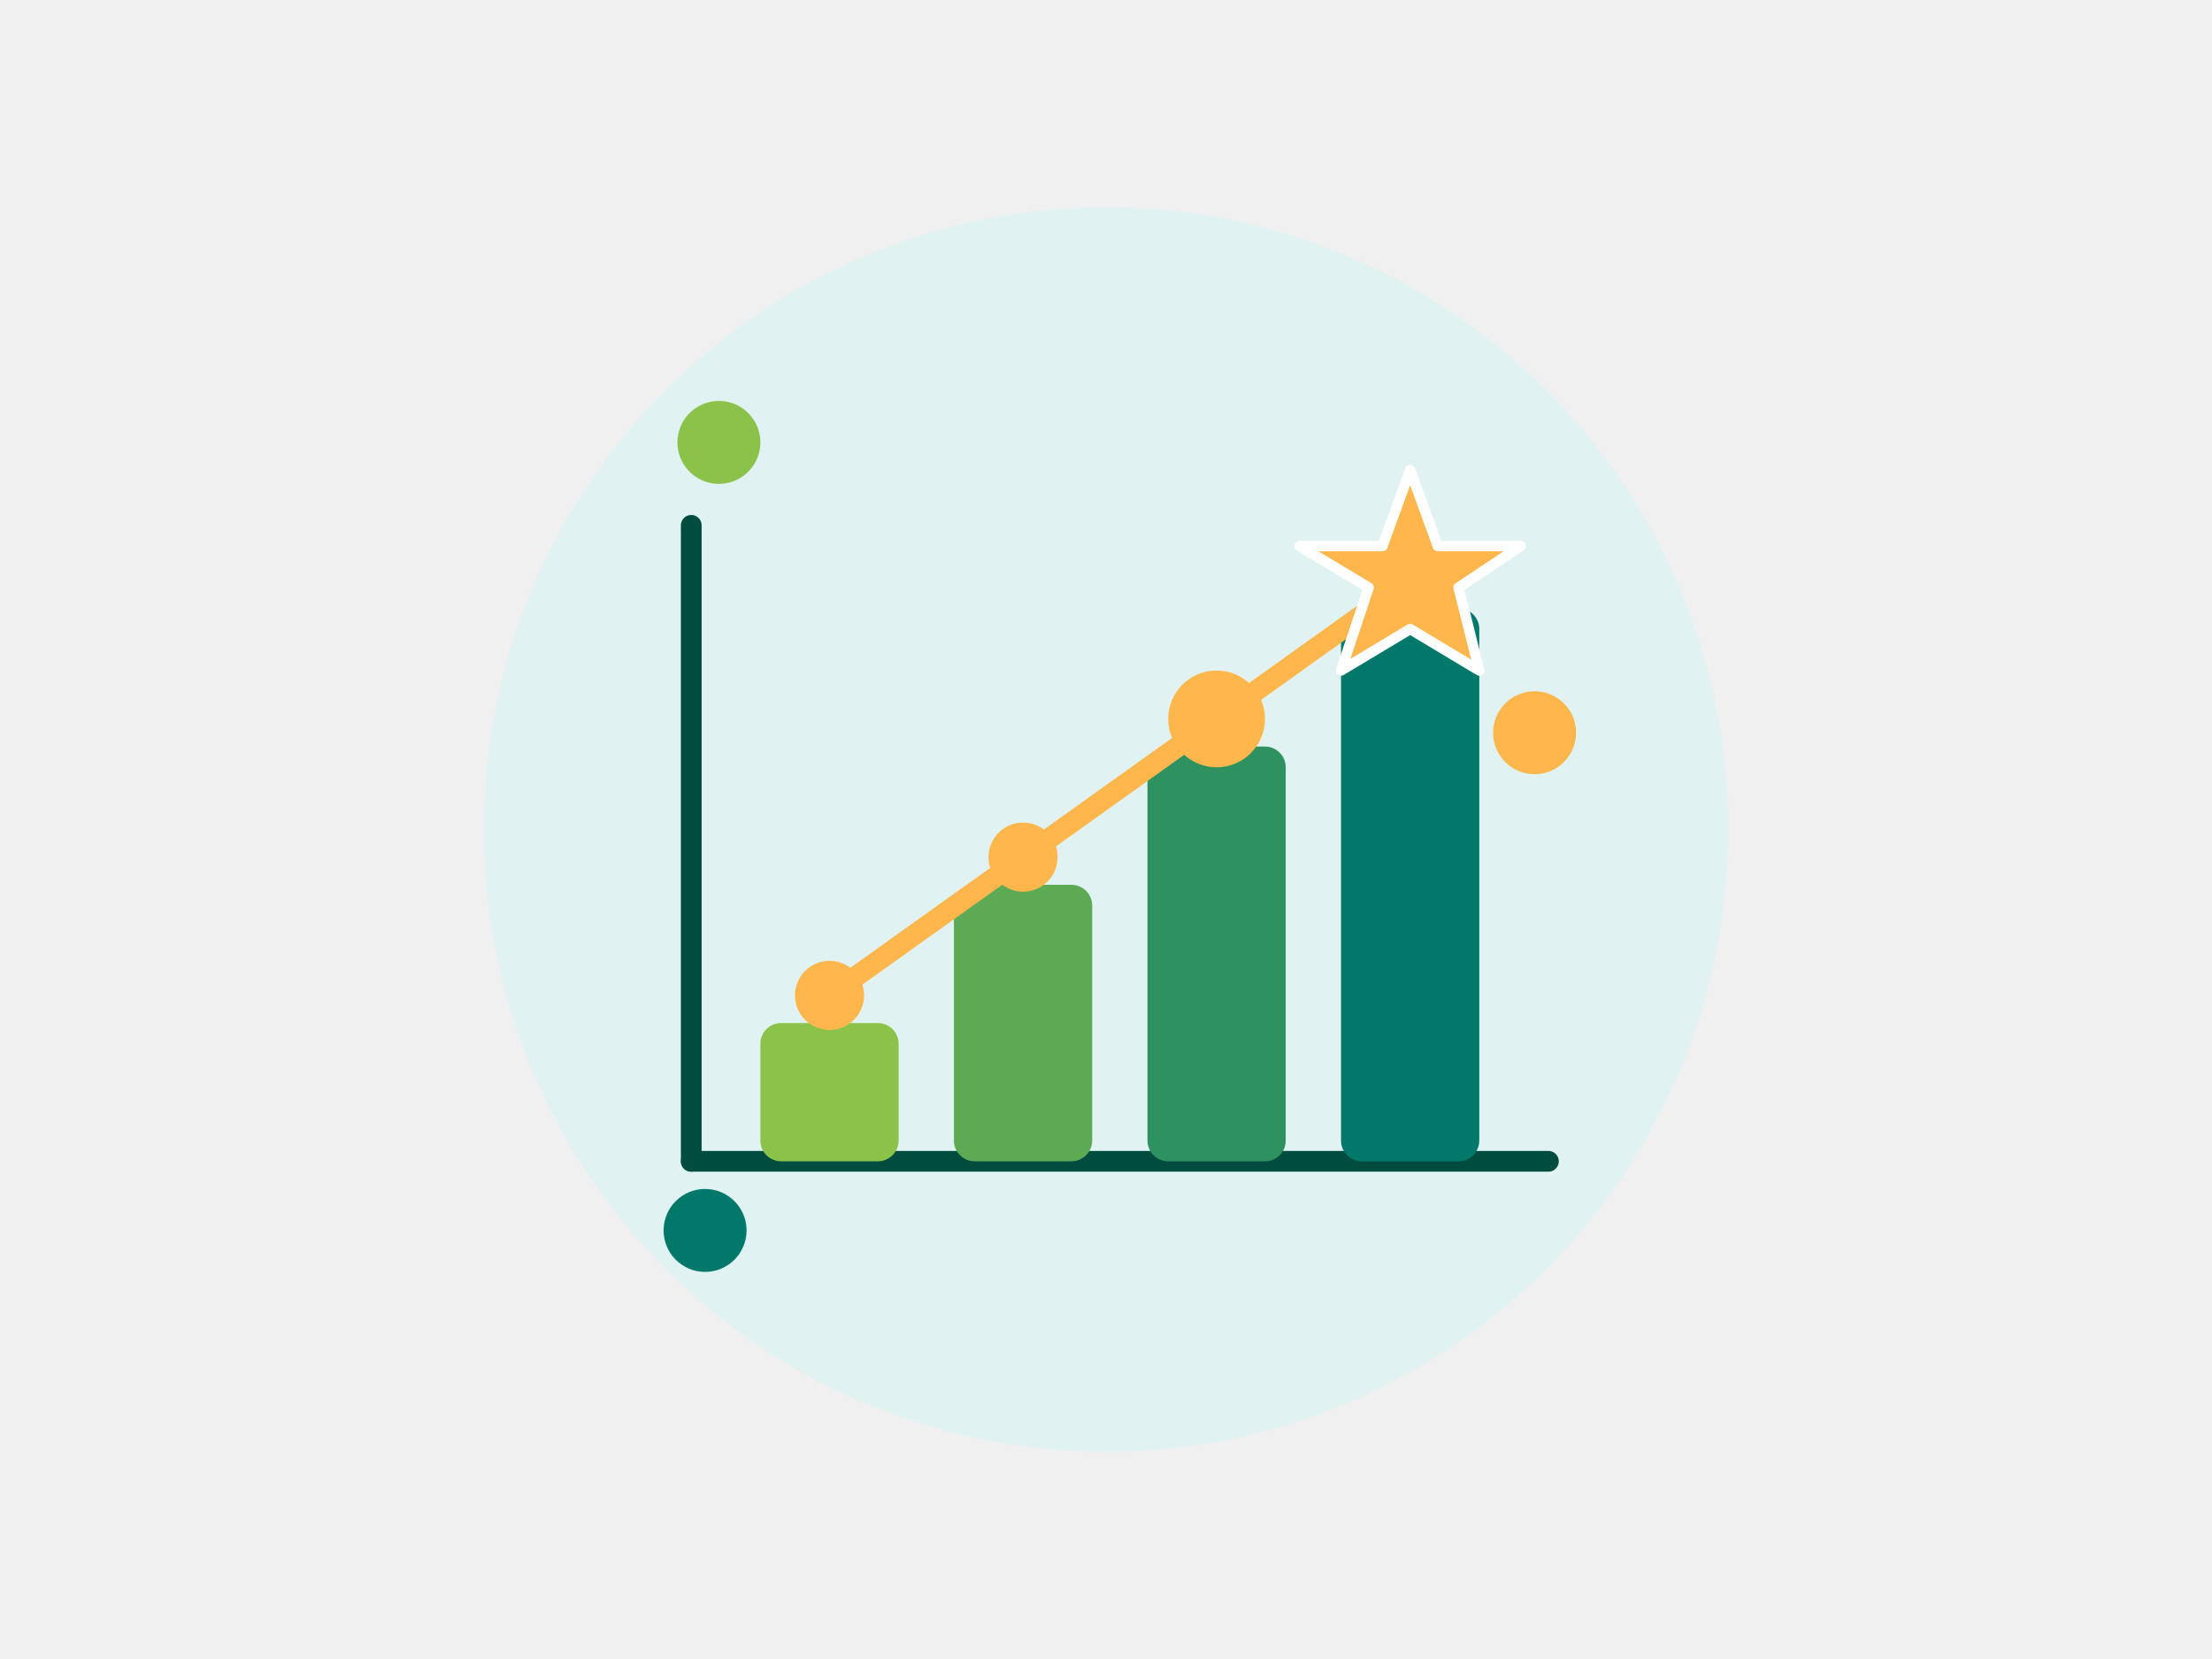
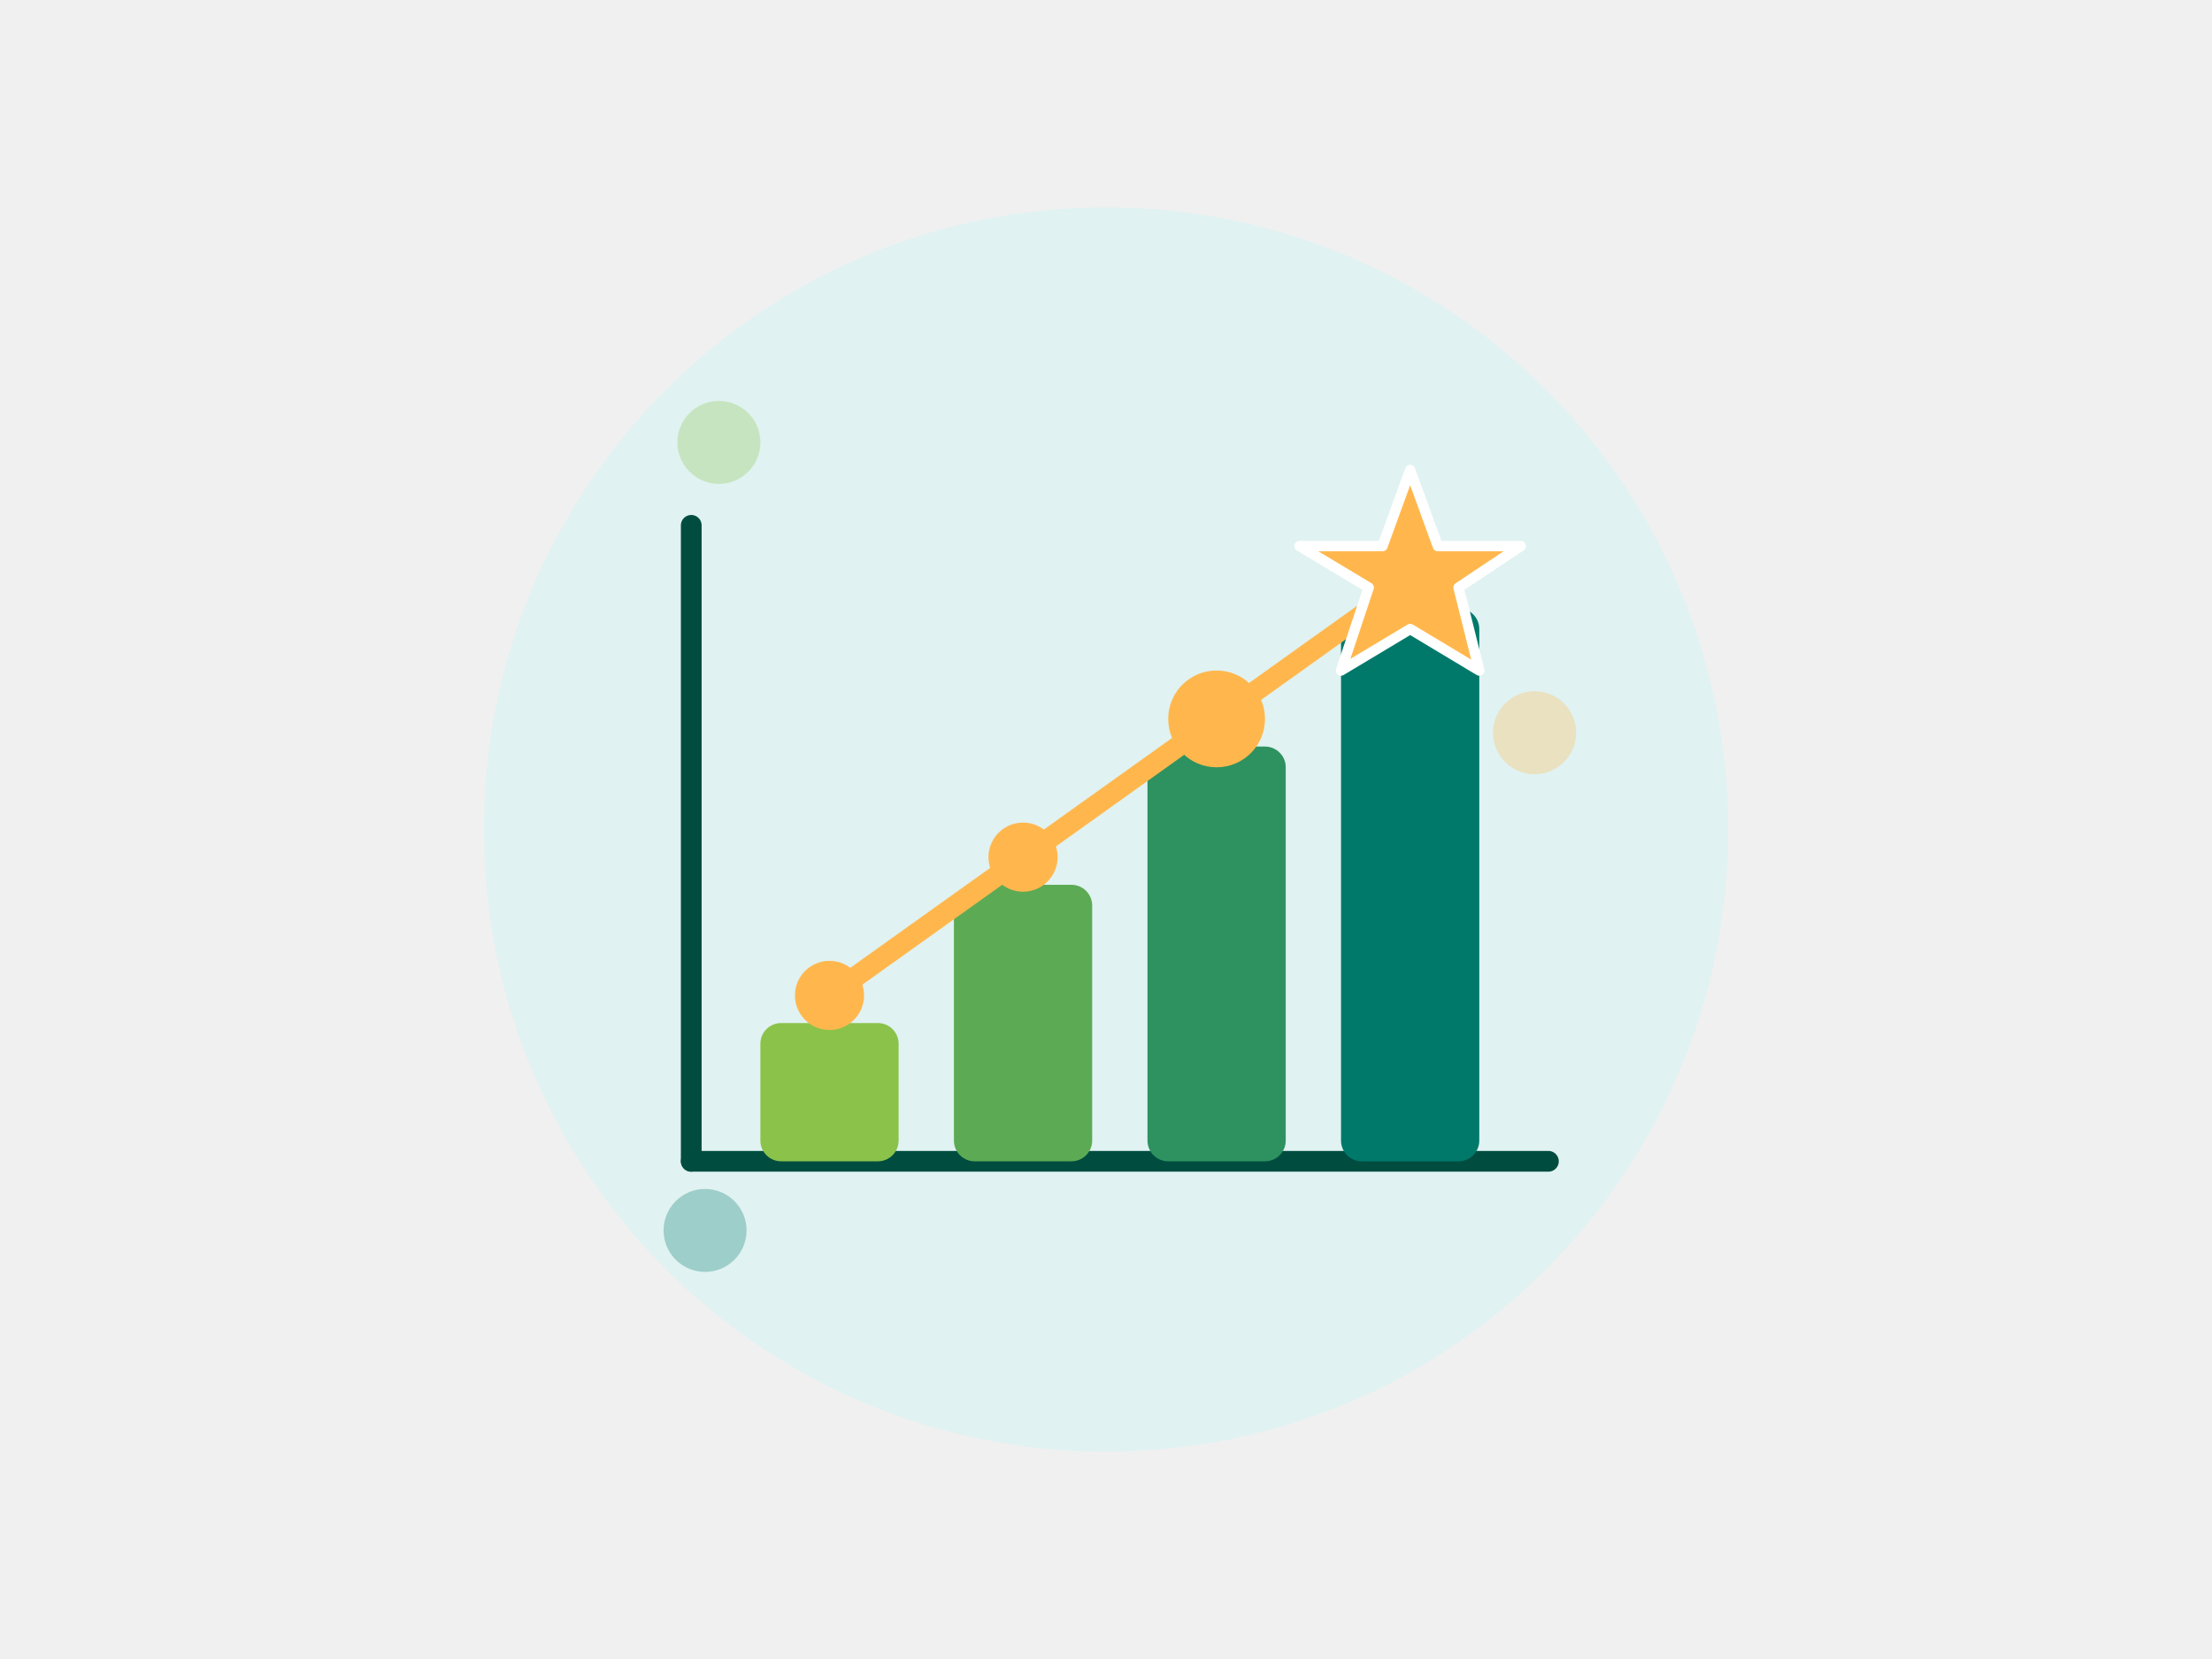
<svg xmlns="http://www.w3.org/2000/svg" viewBox="0 0 320 240">
  <circle cx="160" cy="120" r="90" fill="#E0F2F1" />
  <line x1="100" y1="168" x2="224" y2="168" stroke="#004D40" stroke-width="3" stroke-linecap="round" />
  <line x1="100" y1="168" x2="100" y2="76" stroke="#004D40" stroke-width="3" stroke-linecap="round" />
  <rect x="110" y="148" width="20" height="20" rx="3" fill="#8BC34A" />
  <rect x="138" y="128" width="20" height="40" rx="3" fill="#5DAA55" />
  <rect x="166" y="108" width="20" height="60" rx="3" fill="#2E9260" />
  <rect x="194" y="88" width="20" height="80" rx="3" fill="#00796B" />
  <polyline points="120,144 148,124 176,104 204,84" fill="none" stroke="#FFB74D" stroke-width="3" stroke-linecap="round" stroke-linejoin="round" />
  <circle cx="120" cy="144" r="5" fill="#FFB74D" />
  <circle cx="148" cy="124" r="5" fill="#FFB74D" />
  <circle cx="176" cy="104" r="7" fill="#FFB74D" />
  <polygon points="204,68 208,79 220,79 211,85 214,97 204,91 194,97 198,85 188,79 200,79" fill="#FFB74D" stroke="white" stroke-width="1.5" stroke-linejoin="round" />
-   <circle cx="104" cy="64" r="6" fill="#8BC34A" />
-   <circle cx="222" cy="106" r="6" fill="#FFB74D" />
-   <circle cx="102" cy="178" r="6" fill="#00796B" />
+   <circle cx="104" cy="64" r="6" fill="#8BC34A" opacity="0.3" />
+   <circle cx="222" cy="106" r="6" fill="#FFB74D" opacity="0.3" />
+   <circle cx="102" cy="178" r="6" fill="#00796B" opacity="0.3" />
</svg>
